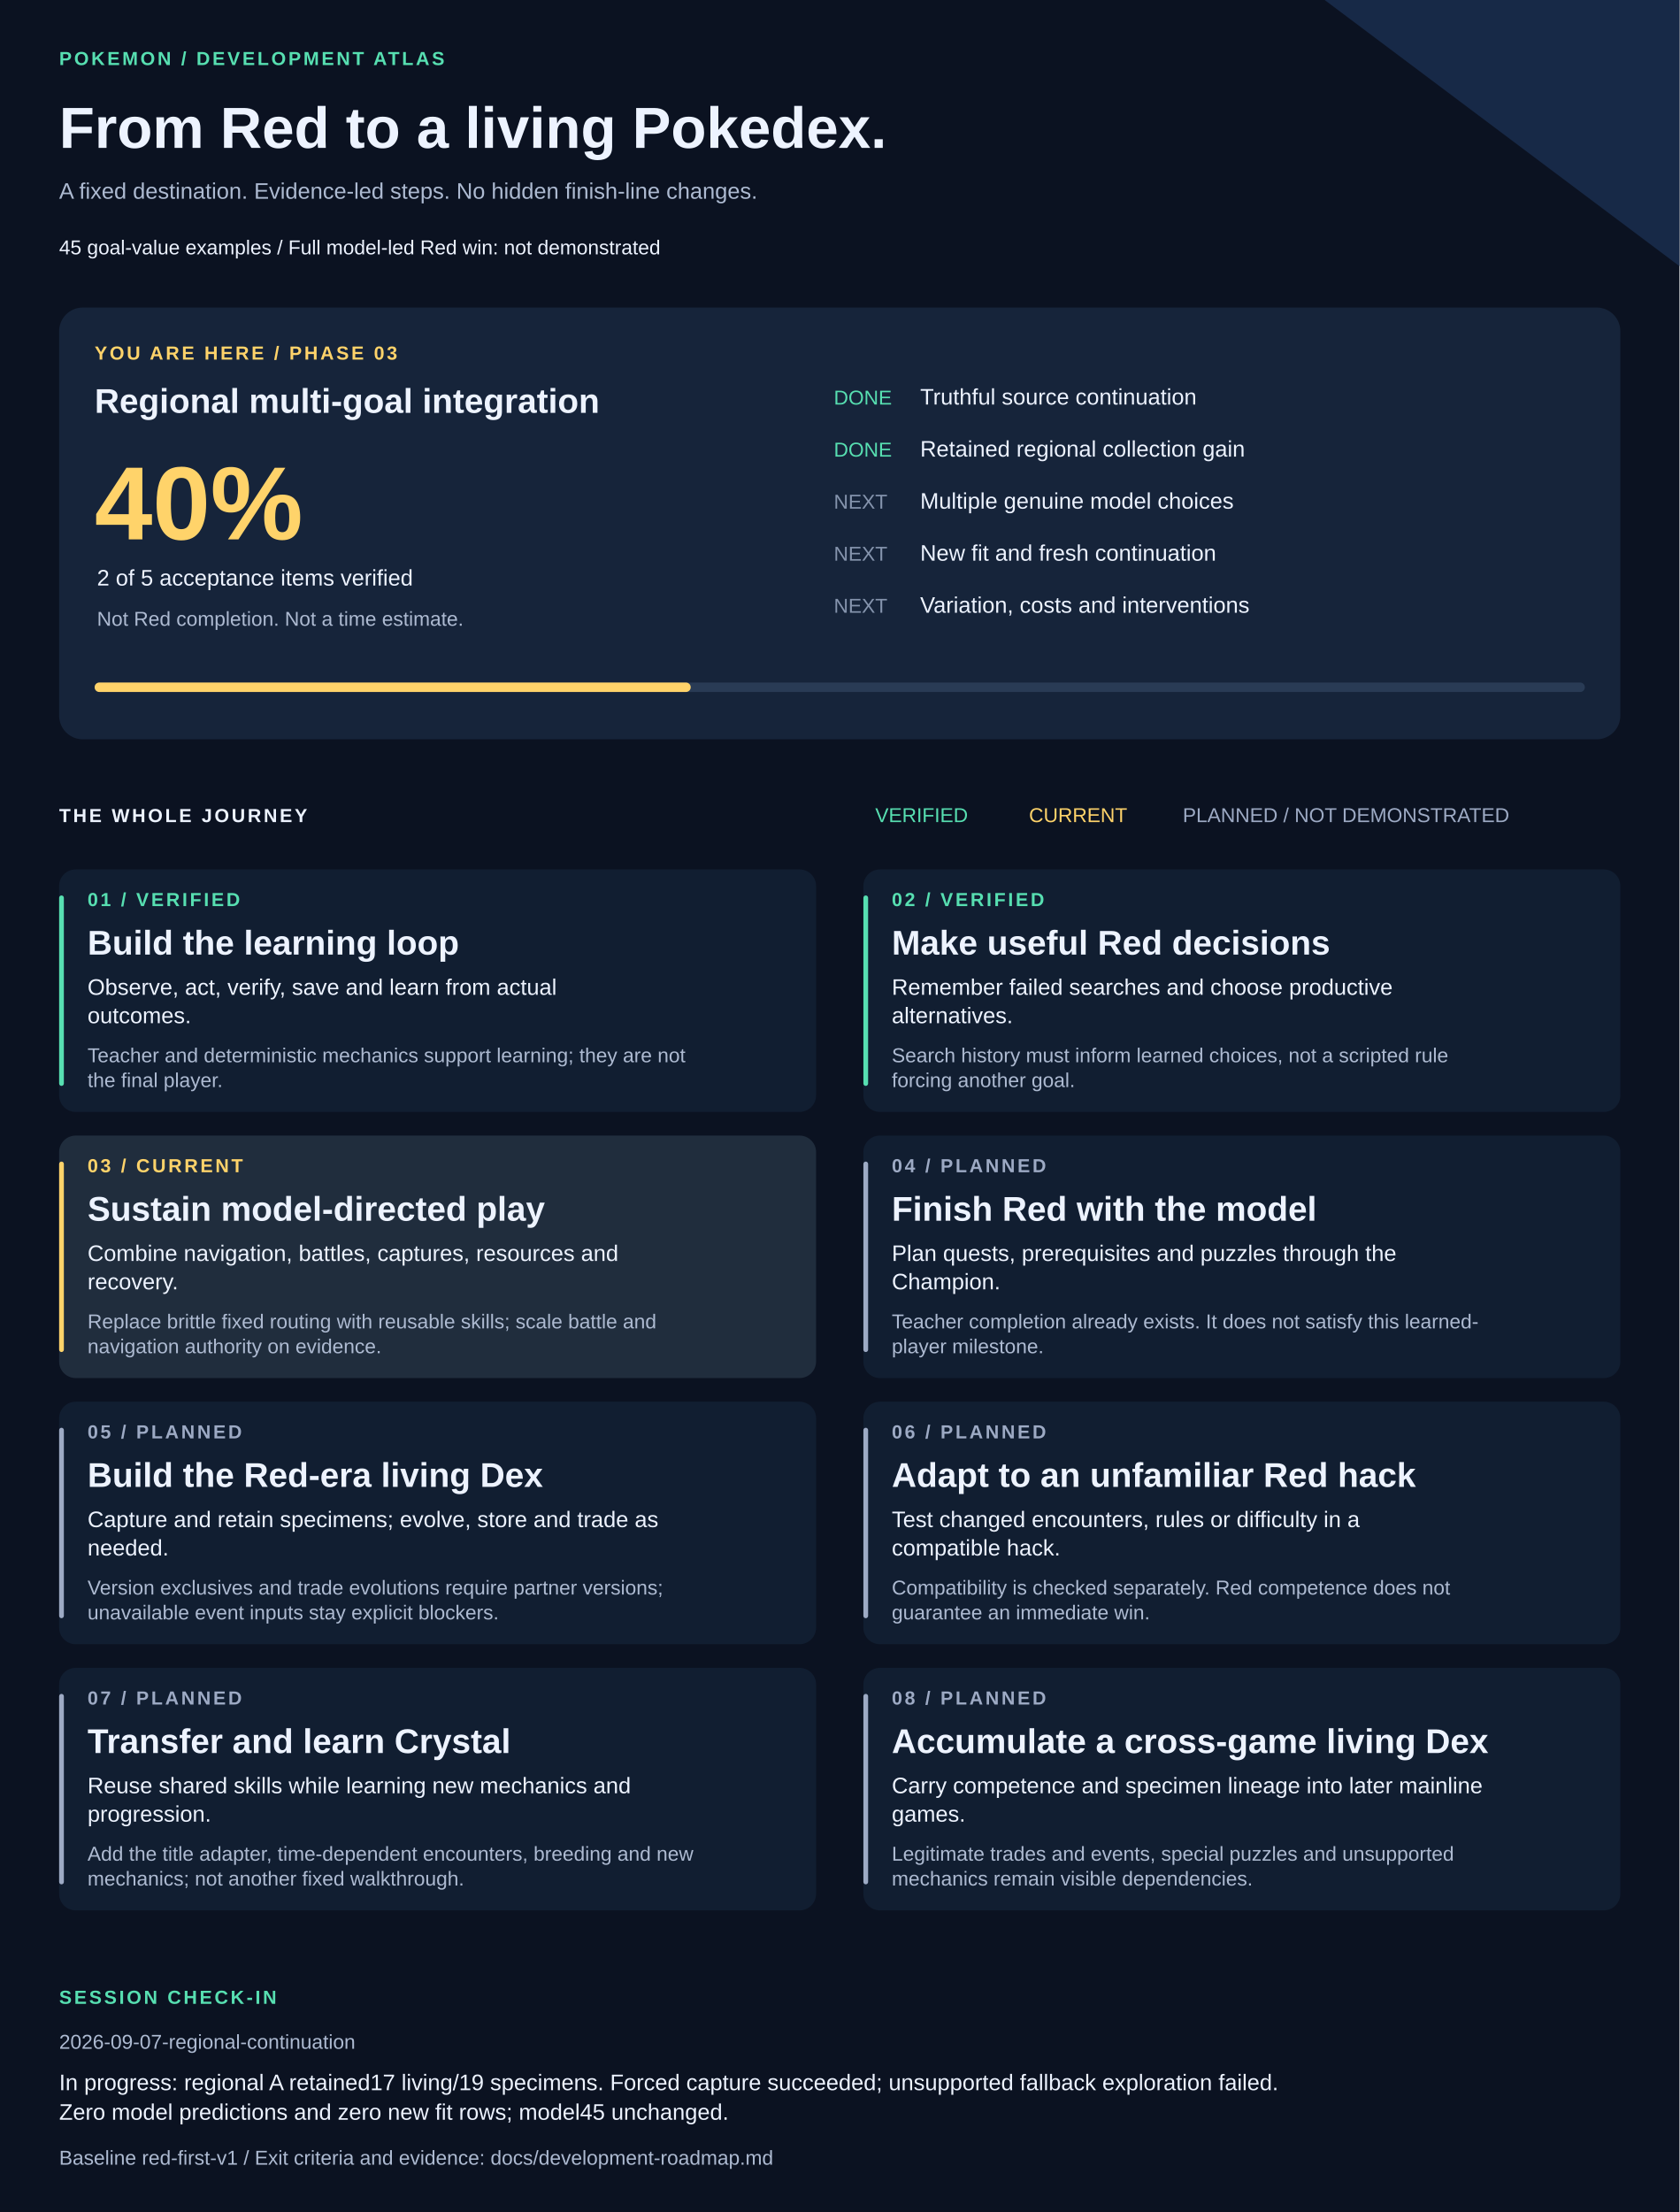
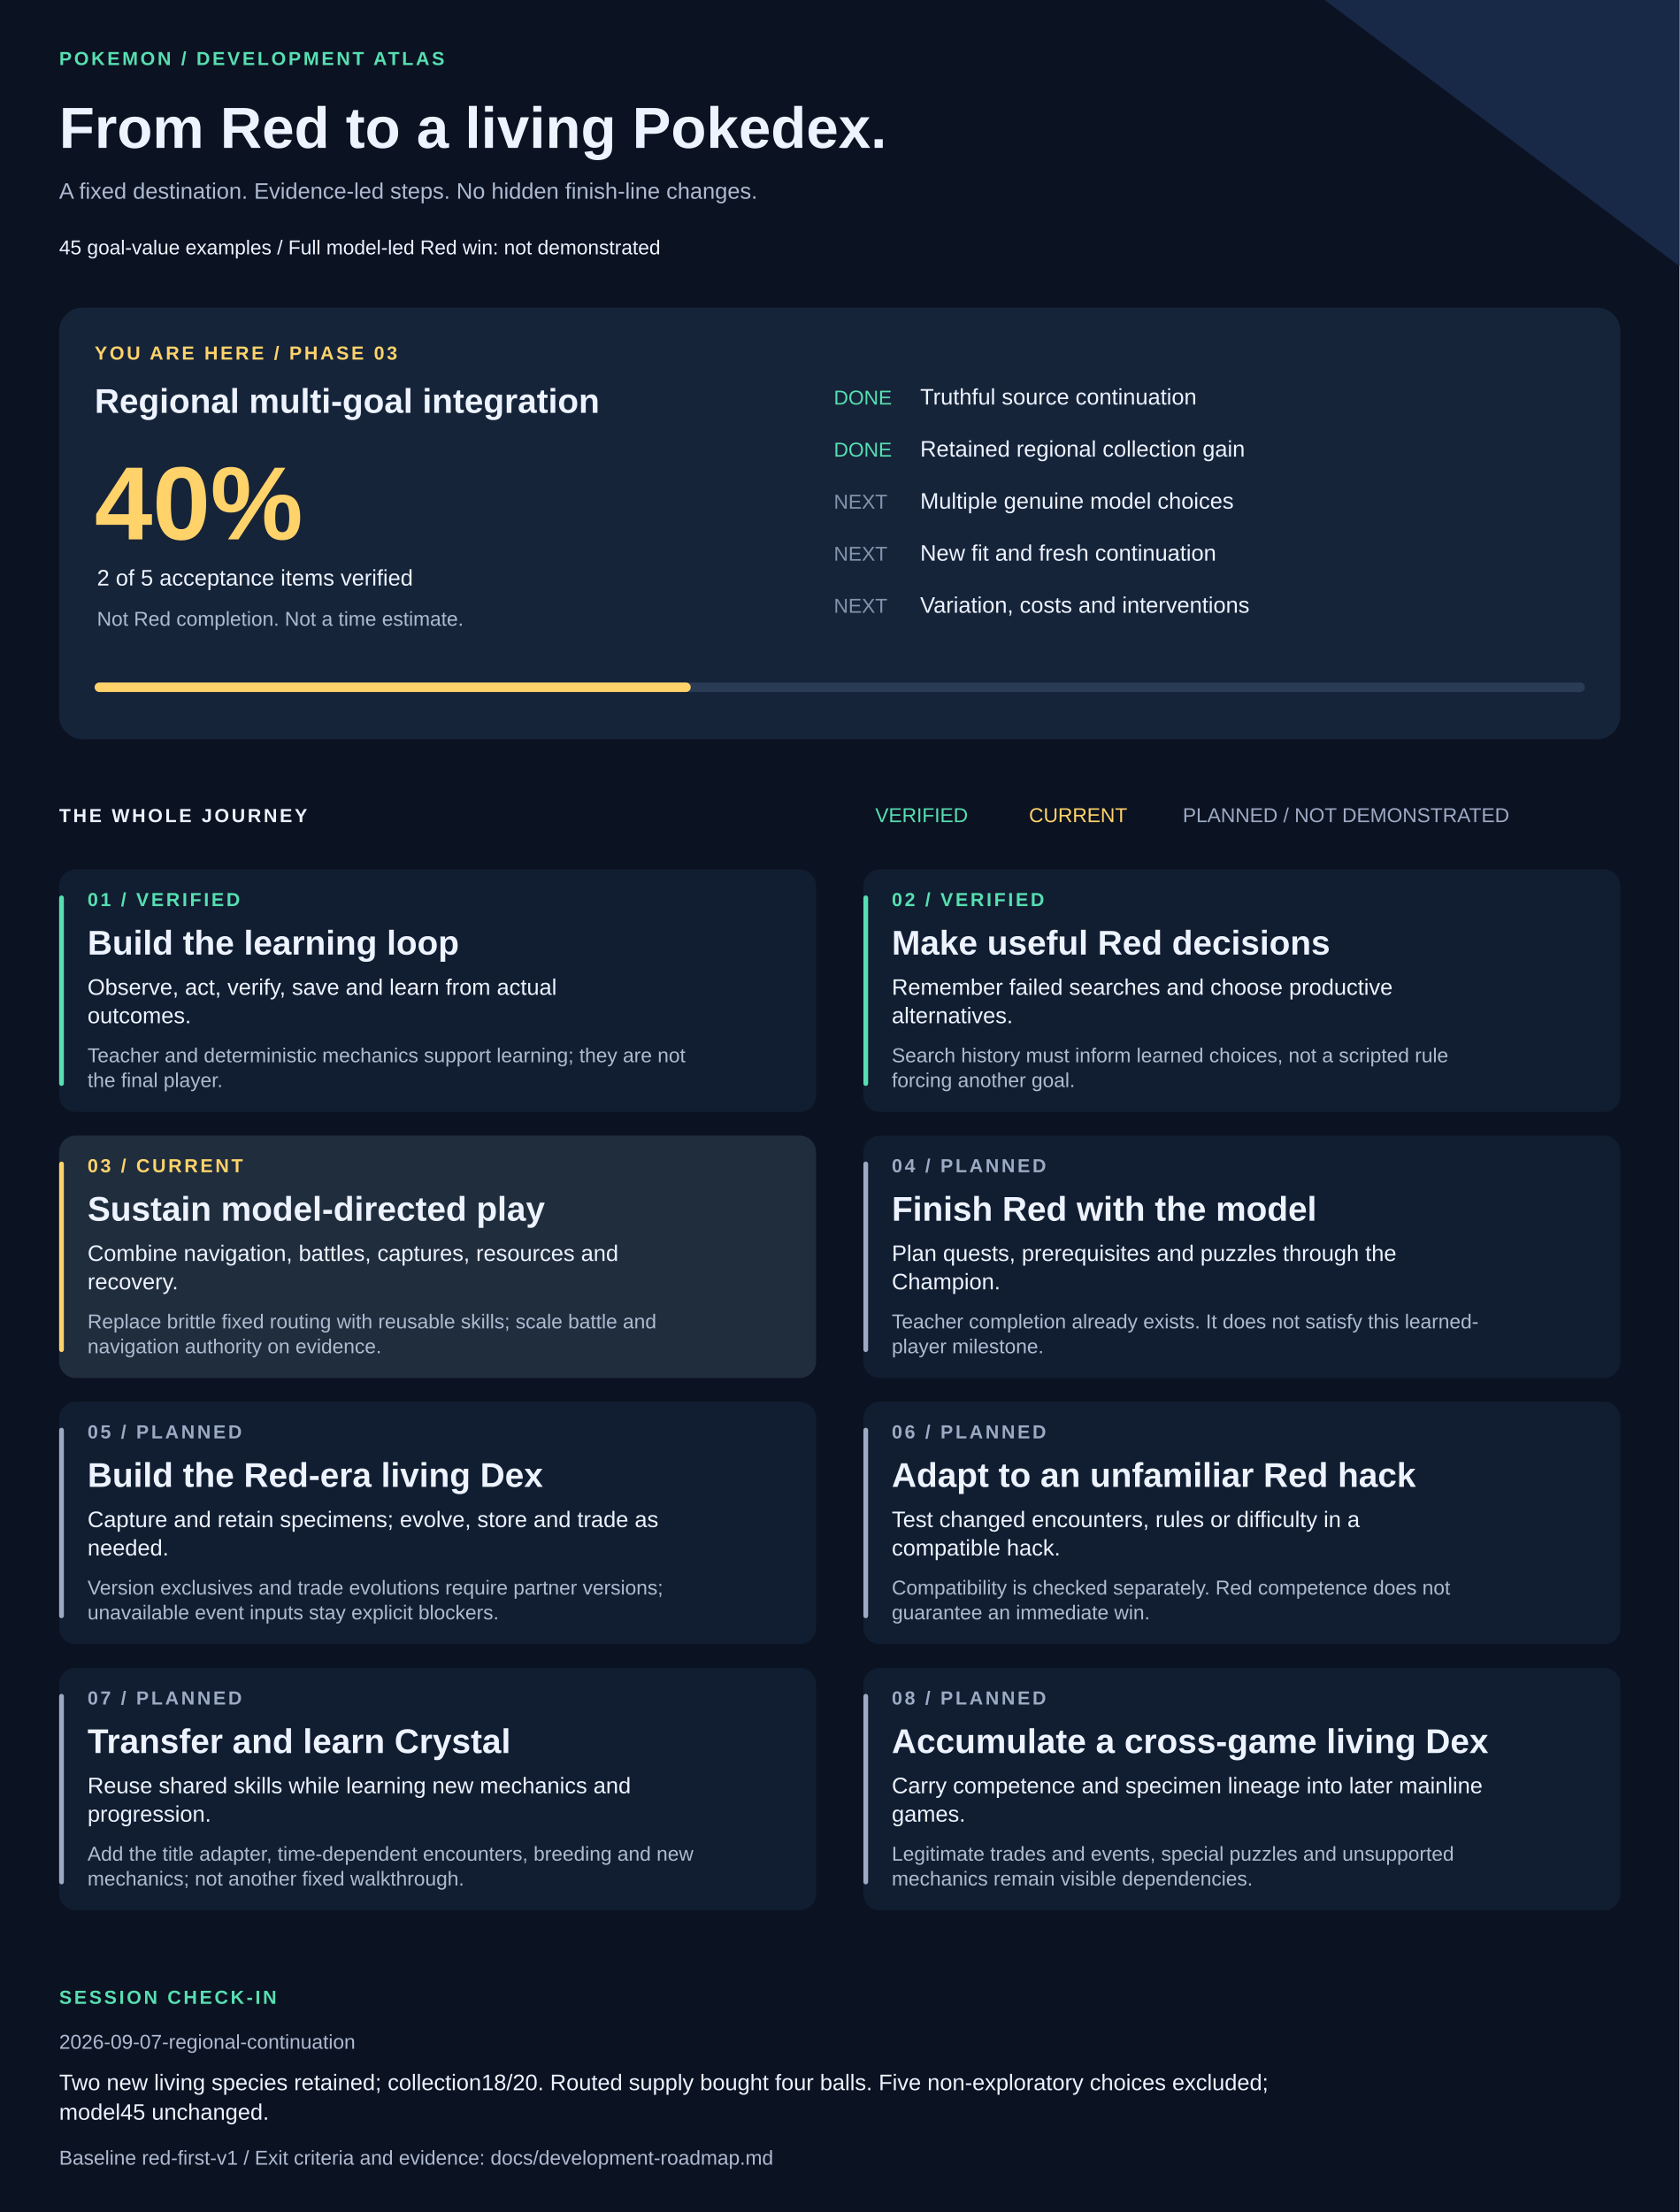
<svg xmlns="http://www.w3.org/2000/svg" width="1420" height="1870" viewBox="0 0 1420 1870" role="img" aria-labelledby="title description">
  <style>text{font-family:Arial,Helvetica,sans-serif;fill:#edf3ff}.muted{fill:#adbad1}.eyebrow{font-size:16px;letter-spacing:2px;font-weight:bold}.heading{font-size:29px;font-weight:bold}.body{font-size:19px}.small{font-size:17px}</style>
  <rect width="1420" height="1870" fill="#0b1221" />
  <path d="M1120 0H1420V225Z" fill="#172947" />
  <text x="50" y="55" class="eyebrow" style="fill:#57dfb1">POKEMON / DEVELOPMENT ATLAS</text>
  <text x="50" y="125" style="font-size:49px;font-weight:bold">From Red to a living Pokedex.</text>
  <text x="50" y="168" class="body muted">A fixed destination. Evidence-led steps. No hidden finish-line changes.</text>
  <text x="50" y="215" class="small">45 goal-value examples  /  Full model-led Red win: not demonstrated</text>
  <rect x="50" y="260" width="1320" height="365" rx="20" fill="#16243a" />
  <text x="80" y="304" class="eyebrow" style="fill:#ffd36a">YOU ARE HERE / PHASE 03</text>
  <text x="80" y="349" class="heading">Regional multi-goal integration</text>
  <text x="80" y="456" style="font-size:88px;font-weight:bold;fill:#ffd36a">40%</text>
  <text x="82" y="495" class="body">2 of 5 acceptance items verified</text>
  <text x="82" y="529" class="small muted">Not Red completion. Not a time estimate.</text>
  <text x="705" y="342" class="small" style="fill:#57dfb1">DONE</text>
  <text x="778" y="342" class="body">Truthful source continuation</text>
  <text x="705" y="386" class="small" style="fill:#57dfb1">DONE</text>
  <text x="778" y="386" class="body">Retained regional collection gain</text>
  <text x="705" y="430" class="small" style="fill:#8594ad">NEXT</text>
  <text x="778" y="430" class="body">Multiple genuine model choices</text>
  <text x="705" y="474" class="small" style="fill:#8594ad">NEXT</text>
  <text x="778" y="474" class="body">New fit and fresh continuation</text>
  <text x="705" y="518" class="small" style="fill:#8594ad">NEXT</text>
  <text x="778" y="518" class="body">Variation, costs and interventions</text>
  <rect x="80" y="577" width="1260" height="8" rx="4" fill="#293b55" />
  <rect x="80" y="577" width="504" height="8" rx="4" fill="#ffd36a" />
  <text x="50" y="695" class="eyebrow">THE WHOLE JOURNEY</text>
  <text x="740" y="695" class="small" style="fill:#57dfb1">VERIFIED</text>
  <text x="870" y="695" class="small" style="fill:#ffd36a">CURRENT</text>
  <text x="1000" y="695" class="small" style="fill:#9daac4">PLANNED / NOT DEMONSTRATED</text>
  <rect x="50" y="735" width="640" height="205" rx="14" fill="#111e31" />
  <rect x="50" y="757" width="4" height="161" rx="2" fill="#57dfb1" />
  <text x="74" y="766" class="eyebrow" style="fill:#57dfb1">01 / VERIFIED</text>
  <text x="74" y="807" class="heading">Build the learning loop</text>
  <text x="74" y="841" class="body">Observe, act, verify, save and learn from actual</text>
  <text x="74" y="865" class="body">outcomes.</text>
  <text x="74" y="898" class="small muted">Teacher and deterministic mechanics support learning; they are not</text>
  <text x="74" y="919" class="small muted">the final player.</text>
  <rect x="730" y="735" width="640" height="205" rx="14" fill="#111e31" />
  <rect x="730" y="757" width="4" height="161" rx="2" fill="#57dfb1" />
  <text x="754" y="766" class="eyebrow" style="fill:#57dfb1">02 / VERIFIED</text>
  <text x="754" y="807" class="heading">Make useful Red decisions</text>
  <text x="754" y="841" class="body">Remember failed searches and choose productive</text>
  <text x="754" y="865" class="body">alternatives.</text>
  <text x="754" y="898" class="small muted">Search history must inform learned choices, not a scripted rule</text>
  <text x="754" y="919" class="small muted">forcing another goal.</text>
  <rect x="50" y="960" width="640" height="205" rx="14" fill="#202d3d" />
  <rect x="50" y="982" width="4" height="161" rx="2" fill="#ffd36a" />
  <text x="74" y="991" class="eyebrow" style="fill:#ffd36a">03 / CURRENT</text>
  <text x="74" y="1032" class="heading">Sustain model-directed play</text>
  <text x="74" y="1066" class="body">Combine navigation, battles, captures, resources and</text>
  <text x="74" y="1090" class="body">recovery.</text>
  <text x="74" y="1123" class="small muted">Replace brittle fixed routing with reusable skills; scale battle and</text>
  <text x="74" y="1144" class="small muted">navigation authority on evidence.</text>
  <rect x="730" y="960" width="640" height="205" rx="14" fill="#111e31" />
  <rect x="730" y="982" width="4" height="161" rx="2" fill="#9daac4" />
  <text x="754" y="991" class="eyebrow" style="fill:#9daac4">04 / PLANNED</text>
  <text x="754" y="1032" class="heading">Finish Red with the model</text>
  <text x="754" y="1066" class="body">Plan quests, prerequisites and puzzles through the</text>
  <text x="754" y="1090" class="body">Champion.</text>
  <text x="754" y="1123" class="small muted">Teacher completion already exists. It does not satisfy this learned-</text>
  <text x="754" y="1144" class="small muted">player milestone.</text>
  <rect x="50" y="1185" width="640" height="205" rx="14" fill="#111e31" />
  <rect x="50" y="1207" width="4" height="161" rx="2" fill="#9daac4" />
  <text x="74" y="1216" class="eyebrow" style="fill:#9daac4">05 / PLANNED</text>
  <text x="74" y="1257" class="heading">Build the Red-era living Dex</text>
  <text x="74" y="1291" class="body">Capture and retain specimens; evolve, store and trade as</text>
  <text x="74" y="1315" class="body">needed.</text>
  <text x="74" y="1348" class="small muted">Version exclusives and trade evolutions require partner versions;</text>
  <text x="74" y="1369" class="small muted">unavailable event inputs stay explicit blockers.</text>
  <rect x="730" y="1185" width="640" height="205" rx="14" fill="#111e31" />
  <rect x="730" y="1207" width="4" height="161" rx="2" fill="#9daac4" />
  <text x="754" y="1216" class="eyebrow" style="fill:#9daac4">06 / PLANNED</text>
  <text x="754" y="1257" class="heading">Adapt to an unfamiliar Red hack</text>
  <text x="754" y="1291" class="body">Test changed encounters, rules or difficulty in a</text>
  <text x="754" y="1315" class="body">compatible hack.</text>
  <text x="754" y="1348" class="small muted">Compatibility is checked separately. Red competence does not</text>
  <text x="754" y="1369" class="small muted">guarantee an immediate win.</text>
  <rect x="50" y="1410" width="640" height="205" rx="14" fill="#111e31" />
  <rect x="50" y="1432" width="4" height="161" rx="2" fill="#9daac4" />
  <text x="74" y="1441" class="eyebrow" style="fill:#9daac4">07 / PLANNED</text>
  <text x="74" y="1482" class="heading">Transfer and learn Crystal</text>
  <text x="74" y="1516" class="body">Reuse shared skills while learning new mechanics and</text>
  <text x="74" y="1540" class="body">progression.</text>
  <text x="74" y="1573" class="small muted">Add the title adapter, time-dependent encounters, breeding and new</text>
  <text x="74" y="1594" class="small muted">mechanics; not another fixed walkthrough.</text>
  <rect x="730" y="1410" width="640" height="205" rx="14" fill="#111e31" />
  <rect x="730" y="1432" width="4" height="161" rx="2" fill="#9daac4" />
  <text x="754" y="1441" class="eyebrow" style="fill:#9daac4">08 / PLANNED</text>
  <text x="754" y="1482" class="heading">Accumulate a cross-game living Dex</text>
  <text x="754" y="1516" class="body">Carry competence and specimen lineage into later mainline</text>
  <text x="754" y="1540" class="body">games.</text>
  <text x="754" y="1573" class="small muted">Legitimate trades and events, special puzzles and unsupported</text>
  <text x="754" y="1594" class="small muted">mechanics remain visible dependencies.</text>
  <text x="50" y="1694" class="eyebrow" style="fill:#57dfb1">SESSION CHECK-IN</text>
  <text x="50" y="1732" class="small muted">2026-09-07-regional-continuation</text>
-   <text x="50" y="1767" class="body">In progress: regional A retained17 living/19 specimens. Forced capture succeeded; unsupported fallback exploration failed.</text>
-   <text x="50" y="1792" class="body">Zero model predictions and zero new fit rows; model45 unchanged.</text>
+   <text x="50" y="1767" class="body">Two new living species retained; collection18/20. Routed supply bought four balls. Five non-exploratory choices excluded;</text>
+   <text x="50" y="1792" class="body">model45 unchanged.</text>
  <text x="50" y="1830" class="small muted">Baseline red-first-v1 / Exit criteria and evidence: docs/development-roadmap.md</text>
</svg>
